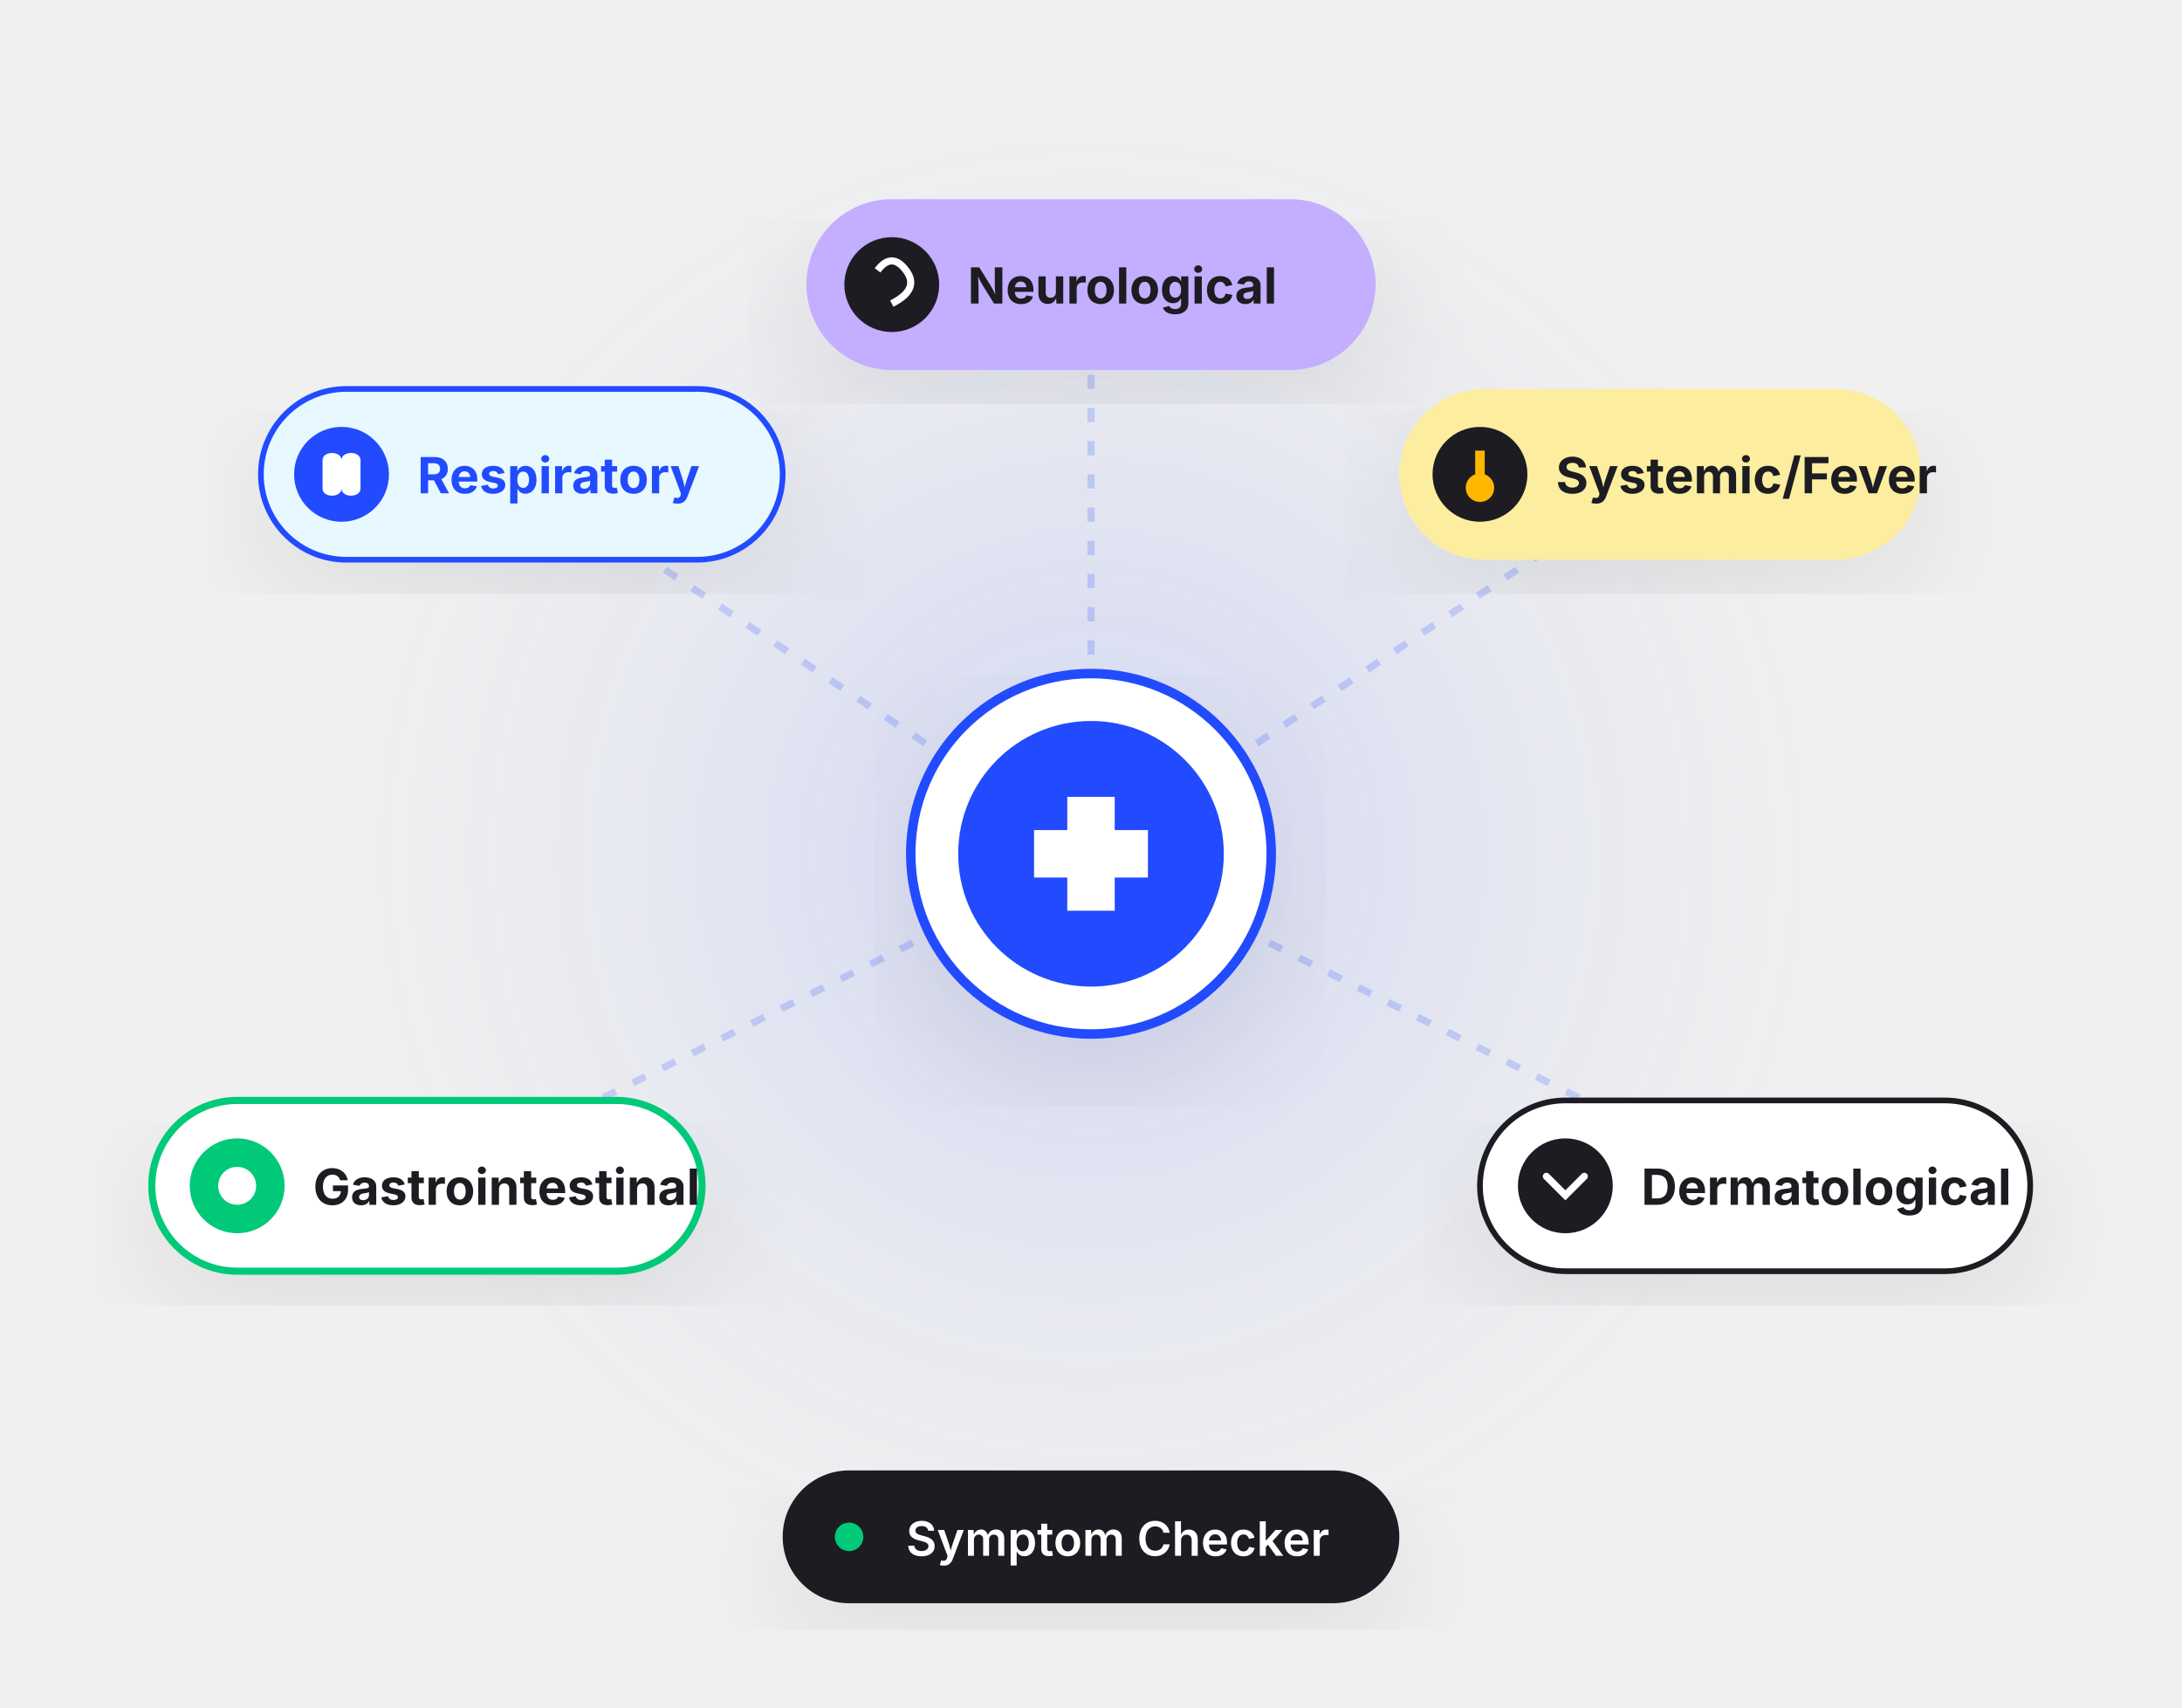
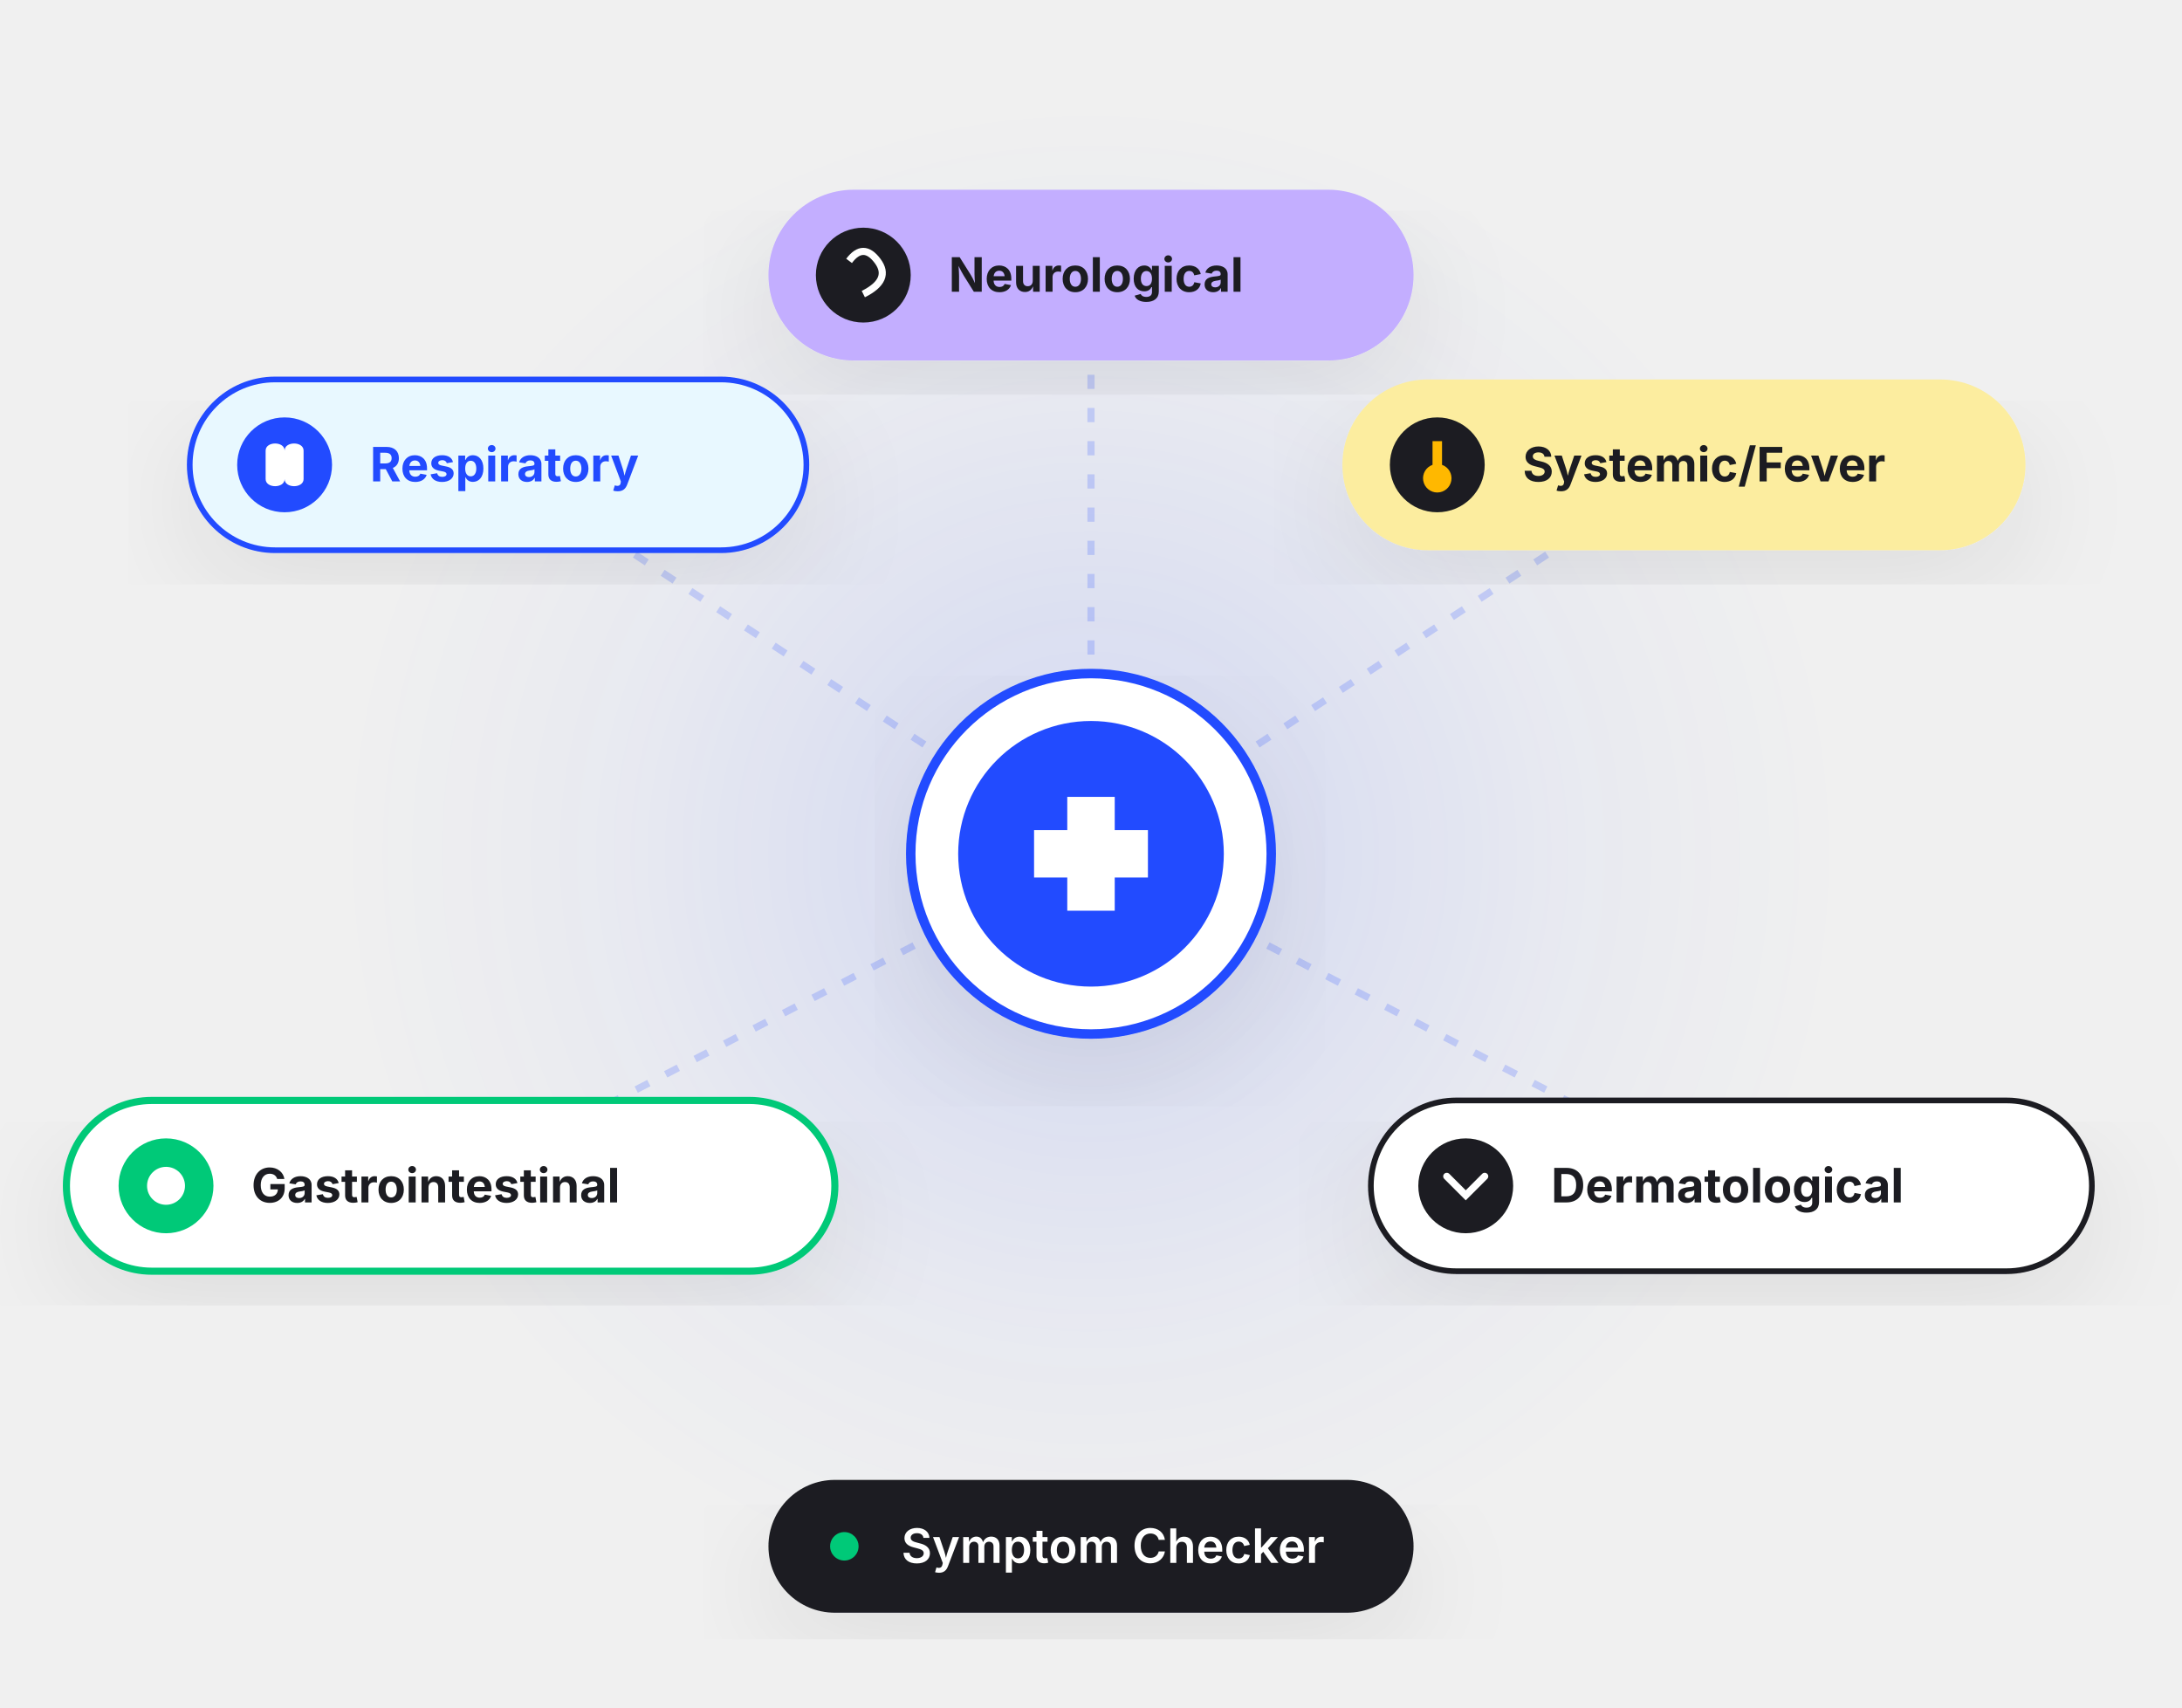
<svg xmlns="http://www.w3.org/2000/svg" viewBox="0 0 460 360" fill="none" class="symptom-explorer-illustration">
  <defs>
    <radialGradient id="meshCenter" cx="50%" cy="50%" r="50%">
      <stop offset="0%" stop-color="#244cff" stop-opacity="0.15" />
      <stop offset="70%" stop-color="#244cff" stop-opacity="0.03" />
      <stop offset="100%" stop-color="#244cff" stop-opacity="0" />
    </radialGradient>
    <filter id="glowLight" x="-20%" y="-20%" width="140%" height="140%">
      <feGaussianBlur stdDeviation="6" result="blur" />
      <feMerge>
        <feMergeNode in="blur" />
        <feMergeNode in="SourceGraphic" />
      </feMerge>
    </filter>
    <filter id="shadowChip" x="-10%" y="-10%" width="125%" height="130%">
      <feDropShadow dx="0" dy="8" stdDeviation="12" flood-color="#1d1f21" flood-opacity="0.08" />
    </filter>
  </defs>
  <circle cx="230" cy="180" r="160" fill="url(#meshCenter)" />
  <g stroke="#244cff" stroke-opacity="0.2" stroke-width="1.5" stroke-dasharray="3 4">
-     <line x1="230" y1="180" x2="110" y2="100" />
-     <line x1="230" y1="180" x2="350" y2="100" />
-     <line x1="230" y1="180" x2="90" y2="250" />
-     <line x1="230" y1="180" x2="370" y2="250" />
-     <line x1="230" y1="180" x2="230" y2="60" />
+     <line x1="230" y1="180" x2="105" y2="98" />
+     <line x1="230" y1="180" x2="355" y2="98" />
+     <line x1="230" y1="180" x2="95" y2="250" />
+     <line x1="230" y1="180" x2="365" y2="250" />
+     <line x1="230" y1="180" x2="230" y2="58" />
  </g>
  <g class="central-core" transform="translate(230, 180)" filter="url(#shadowChip)">
    <circle cx="0" cy="0" r="38" fill="#ffffff" stroke="#244cff" stroke-width="2" />
    <circle cx="0" cy="0" r="28" fill="#244cff" />
    <path d="M -5 -12 L 5 -12 L 5 -5 L 12 -5 L 12 5 L 5 5 L 5 12 L -5 12 L -5 5 L -12 5 L -12 -5 L -5 -5 Z" fill="#ffffff" />
    <circle cx="0" cy="0" r="38" stroke="#244cff" stroke-opacity="0.3" stroke-width="1" stroke-dasharray="4 6" />
  </g>
-   <g class="node-neuro" transform="translate(230, 60)" filter="url(#shadowChip)">
-     <rect x="-60" y="-18" width="120" height="36" rx="18" fill="#c3aeff" />
-     <circle cx="-42" cy="0" r="10" fill="#1d1f21" />
-     <path d="M -45 -3 Q -42 -7 -39 -3 Q -36 1 -42 4" stroke="#ffffff" stroke-width="1.5" fill="none" />
-     <text x="-26" y="4" font-family="'Inter', sans-serif" font-weight="700" font-size="10.5" fill="#1d1f21">Neurological</text>
+   <g class="node-neuro" transform="translate(230, 58)" filter="url(#shadowChip)">
+     <rect x="-68" y="-18" width="136" height="36" rx="18" fill="#c3aeff" />
+     <circle cx="-48" cy="0" r="10" fill="#1d1f21" />
+     <path d="M -51 -3 Q -48 -7 -45 -3 Q -42 1 -48 4" stroke="#ffffff" stroke-width="1.5" fill="none" />
+     <text x="-30" y="3.5" font-family="'Inter', sans-serif" font-weight="700" font-size="10" fill="#1d1f21">Neurological</text>
  </g>
-   <g class="node-respiratory" transform="translate(110, 100)" filter="url(#shadowChip)">
-     <rect x="-55" y="-18" width="110" height="36" rx="18" fill="#e8f8ff" stroke="#244cff" stroke-width="1.2" />
-     <circle cx="-38" cy="0" r="10" fill="#244cff" />
-     <path d="M -42 -3 C -42 -5 -38 -5 -38 -3 L -38 3 C -38 5 -42 5 -42 3 Z M -34 -3 C -34 -5 -38 -5 -38 -3 L -38 3 C -38 5 -34 5 -34 3 Z" fill="#ffffff" />
-     <text x="-22" y="4" font-family="'Inter', sans-serif" font-weight="700" font-size="10.5" fill="#244cff">Respiratory</text>
+   <g class="node-respiratory" transform="translate(105, 98)" filter="url(#shadowChip)">
+     <rect x="-65" y="-18" width="130" height="36" rx="18" fill="#e8f8ff" stroke="#244cff" stroke-width="1.2" />
+     <circle cx="-45" cy="0" r="10" fill="#244cff" />
+     <path d="M -49 -3 C -49 -5 -45 -5 -45 -3 L -45 3 C -45 5 -49 5 -49 3 Z M -41 -3 C -41 -5 -45 -5 -45 -3 L -45 3 C -45 5 -41 5 -41 3 Z" fill="#ffffff" />
+     <text x="-27" y="3.5" font-family="'Inter', sans-serif" font-weight="700" font-size="10" fill="#244cff">Respiratory</text>
  </g>
-   <g class="node-systemic" transform="translate(350, 100)" filter="url(#shadowChip)">
-     <rect x="-55" y="-18" width="110" height="36" rx="18" fill="#fced9f" />
-     <circle cx="-38" cy="0" r="10" fill="#1d1f21" />
-     <path d="M -39 -5 L -37 -5 L -37 0 A 3 3 0 1 1 -39 0 Z" fill="#ffb800" />
-     <text x="-22" y="4" font-family="'Inter', sans-serif" font-weight="700" font-size="10.5" fill="#1d1f21">Systemic/Fever</text>
+   <g class="node-systemic" transform="translate(355, 98)" filter="url(#shadowChip)">
+     <rect x="-72" y="-18" width="144" height="36" rx="18" fill="#fced9f" />
+     <circle cx="-52" cy="0" r="10" fill="#1d1f21" />
+     <path d="M -53 -5 L -51 -5 L -51 0 A 3 3 0 1 1 -53 0 Z" fill="#ffb800" />
+     <text x="-34" y="3.5" font-family="'Inter', sans-serif" font-weight="700" font-size="10" fill="#1d1f21">Systemic/Fever</text>
  </g>
-   <g class="node-gastro" transform="translate(90, 250)" filter="url(#shadowChip)">
-     <rect x="-58" y="-18" width="116" height="36" rx="18" fill="#ffffff" stroke="#00c978" stroke-width="1.5" />
-     <circle cx="-40" cy="0" r="10" fill="#00c978" />
-     <circle cx="-40" cy="0" r="4" fill="#ffffff" />
-     <text x="-24" y="4" font-family="'Inter', sans-serif" font-weight="700" font-size="10.5" fill="#1d1f21">Gastrointestinal</text>
+   <g class="node-gastro" transform="translate(95, 250)" filter="url(#shadowChip)">
+     <rect x="-81" y="-18" width="162" height="36" rx="18" fill="#ffffff" stroke="#00c978" stroke-width="1.5" />
+     <circle cx="-60" cy="0" r="10" fill="#00c978" />
+     <circle cx="-60" cy="0" r="4" fill="#ffffff" />
+     <text x="-42" y="3.5" font-family="'Inter', sans-serif" font-weight="700" font-size="10" fill="#1d1f21">Gastrointestinal</text>
  </g>
-   <g class="node-derm" transform="translate(370, 250)" filter="url(#shadowChip)">
-     <rect x="-58" y="-18" width="116" height="36" rx="18" fill="#ffffff" stroke="#1d1f21" stroke-width="1.2" />
-     <circle cx="-40" cy="0" r="10" fill="#1d1f21" />
-     <path d="M -44 -2 L -40 2 L -36 -2" stroke="#ffffff" stroke-width="1.5" stroke-linecap="round" />
-     <text x="-24" y="4" font-family="'Inter', sans-serif" font-weight="700" font-size="10.5" fill="#1d1f21">Dermatological</text>
+   <g class="node-derm" transform="translate(365, 250)" filter="url(#shadowChip)">
+     <rect x="-76" y="-18" width="152" height="36" rx="18" fill="#ffffff" stroke="#1d1f21" stroke-width="1.2" />
+     <circle cx="-56" cy="0" r="10" fill="#1d1f21" />
+     <path d="M -60 -2 L -56 2 L -52 -2" stroke="#ffffff" stroke-width="1.5" stroke-linecap="round" />
+     <text x="-38" y="3.5" font-family="'Inter', sans-serif" font-weight="700" font-size="10" fill="#1d1f21">Dermatological</text>
  </g>
-   <g transform="translate(165, 310)" filter="url(#shadowChip)">
-     <rect x="0" y="0" width="130" height="28" rx="14" fill="#1d1f21" />
-     <circle cx="14" cy="14" r="3" fill="#00c978" />
-     <text x="26" y="18" font-family="'Inter', sans-serif" font-weight="600" font-size="10" fill="#ffffff">Symptom Checker</text>
+   <g transform="translate(162, 312)" filter="url(#shadowChip)">
+     <rect x="0" y="0" width="136" height="28" rx="14" fill="#1d1f21" />
+     <circle cx="16" cy="14" r="3" fill="#00c978" />
+     <text x="28" y="17.5" font-family="'Inter', sans-serif" font-weight="600" font-size="10" fill="#ffffff">Symptom Checker</text>
  </g>
</svg>
